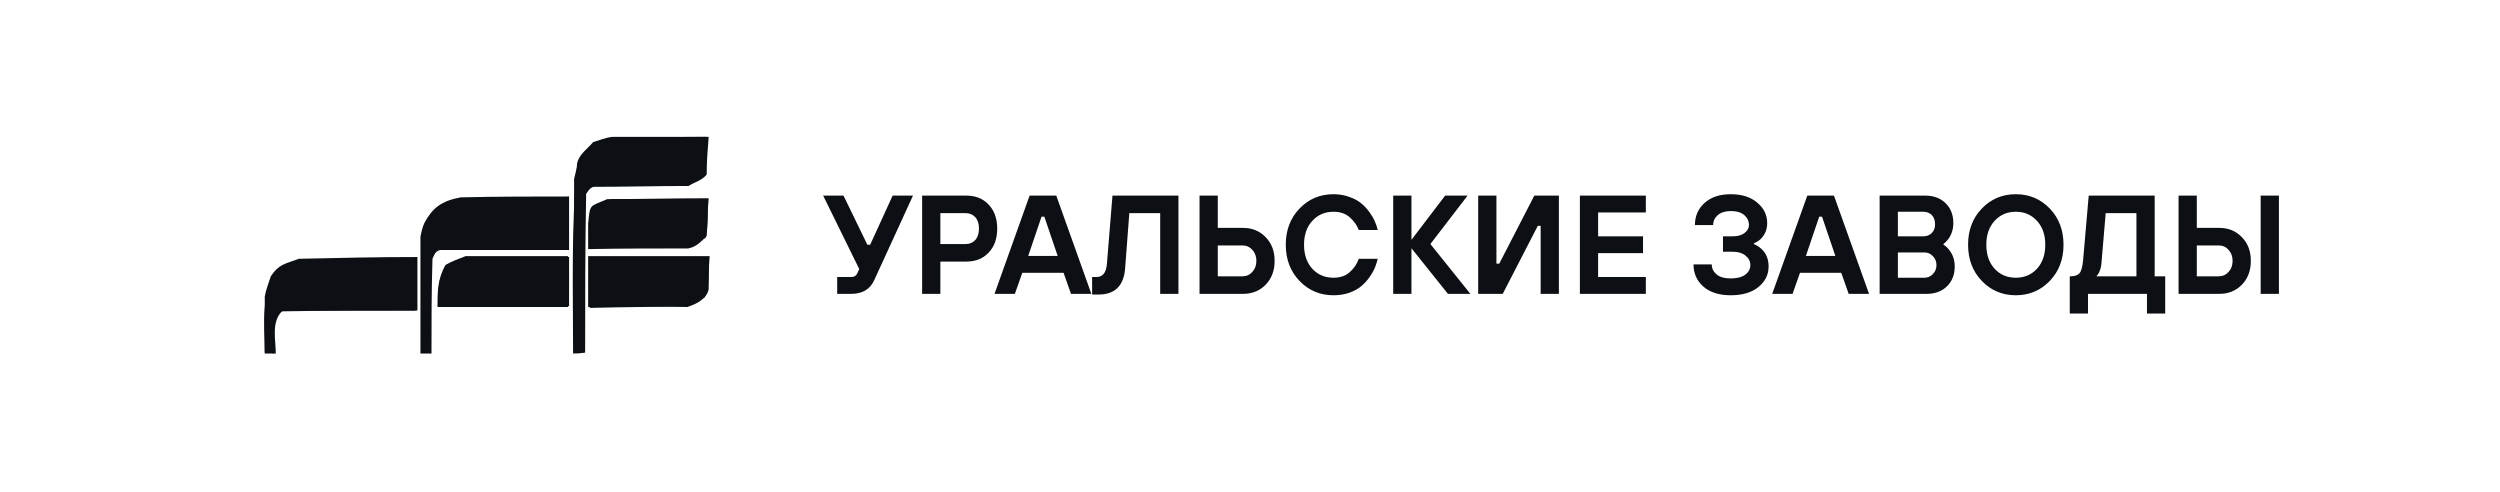
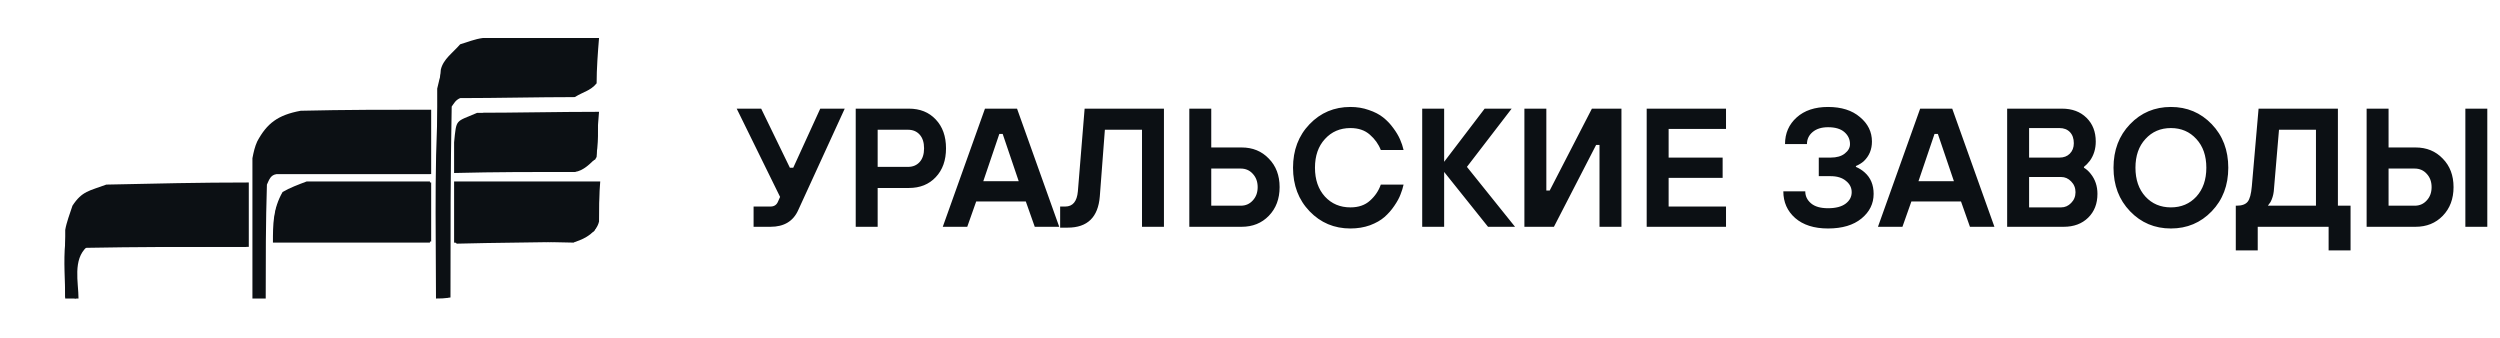
- <svg xmlns="http://www.w3.org/2000/svg" width="285" height="56" viewBox="0 0 285 56" fill="none">
-   <path fill-rule="evenodd" clip-rule="evenodd" d="M30.183 40.3C30.183 38.1 30.183 36 30.183 33.8C30.298 33.1 30.641 32.2 30.87 31.5C31.786 30.1 32.473 30.1 34.076 29.5C38.656 29.4 43.006 29.3 47.586 29.3C47.586 31.3 47.586 33.4 47.586 35.4C42.319 35.4 37.282 35.4 32.244 35.4C30.87 36.6 31.443 38.8 31.443 40.3C30.87 40.3 30.412 40.3 30.183 40.3Z" fill="#0C1014" />
-   <path fill-rule="evenodd" clip-rule="evenodd" d="M49.19 40.2C49.19 40.2 49.19 40.2 49.19 40.3C48.732 40.3 48.388 40.3 47.93 40.3C47.93 35.7 47.93 31.4 47.93 27C48.045 26.4 48.159 25.9 48.388 25.4C49.304 23.7 50.334 22.9 52.51 22.5C56.632 22.4 60.753 22.4 64.875 22.4C64.875 24.4 64.875 26.5 64.875 28.5C59.952 28.5 55.143 28.5 50.22 28.5C49.648 28.6 49.533 29 49.304 29.5C49.19 33.1 49.19 36.6 49.19 40.2Z" fill="#0C1014" />
-   <path d="M95.44 33.5V31.58H97.04C97.392 31.58 97.632 31.42 97.76 31.1L97.952 30.668L93.84 22.3H96.16L98.88 27.9H99.2L101.76 22.3H104.08L99.68 31.9C99.211 32.967 98.331 33.5 97.04 33.5H95.44ZM105.122 33.5V22.3H110.162C111.218 22.3 112.066 22.641 112.706 23.324C113.357 24.007 113.682 24.919 113.682 26.06C113.682 27.201 113.357 28.113 112.706 28.796C112.066 29.479 111.218 29.82 110.162 29.82H107.202V33.5H105.122ZM107.202 27.82H110.082C110.541 27.82 110.909 27.665 111.186 27.356C111.463 27.047 111.602 26.615 111.602 26.06C111.602 25.505 111.463 25.073 111.186 24.764C110.909 24.455 110.541 24.3 110.082 24.3H107.202V27.82ZM113.375 33.5L117.375 22.3H120.415L124.415 33.5H122.095L121.247 31.1H116.543L115.695 33.5H113.375ZM117.215 29.18H120.575L119.055 24.7H118.735L117.215 29.18ZM124.502 33.58V31.58H124.982C125.697 31.58 126.097 31.1 126.182 30.14L126.822 22.3H134.342V33.5H132.262V24.3H128.742L128.262 30.62C128.102 32.593 127.089 33.58 125.222 33.58H124.502ZM138.827 31.5H141.627C142.086 31.5 142.464 31.335 142.763 31.004C143.072 30.673 143.227 30.252 143.227 29.74C143.227 29.228 143.072 28.807 142.763 28.476C142.464 28.145 142.086 27.98 141.627 27.98H138.827V31.5ZM136.747 33.5V22.3H138.827V25.98H141.707C142.752 25.98 143.611 26.332 144.283 27.036C144.966 27.729 145.307 28.631 145.307 29.74C145.307 30.849 144.966 31.756 144.283 32.46C143.611 33.153 142.752 33.5 141.707 33.5H136.747ZM154.899 29.5H157.059C156.995 29.799 156.899 30.108 156.771 30.428C156.654 30.748 156.457 31.111 156.179 31.516C155.913 31.911 155.603 32.263 155.251 32.572C154.899 32.881 154.441 33.143 153.875 33.356C153.31 33.559 152.691 33.66 152.019 33.66C150.483 33.66 149.193 33.116 148.147 32.028C147.102 30.94 146.579 29.564 146.579 27.9C146.579 26.236 147.102 24.86 148.147 23.772C149.193 22.684 150.483 22.14 152.019 22.14C152.649 22.14 153.23 22.236 153.763 22.428C154.307 22.609 154.761 22.844 155.123 23.132C155.486 23.42 155.806 23.756 156.083 24.14C156.361 24.513 156.574 24.871 156.723 25.212C156.873 25.553 156.985 25.889 157.059 26.22H154.899C154.686 25.665 154.339 25.18 153.859 24.764C153.39 24.348 152.777 24.14 152.019 24.14C151.038 24.14 150.233 24.487 149.603 25.18C148.974 25.863 148.659 26.769 148.659 27.9C148.659 29.031 148.974 29.943 149.603 30.636C150.233 31.319 151.038 31.66 152.019 31.66C152.787 31.66 153.406 31.447 153.875 31.02C154.355 30.593 154.697 30.087 154.899 29.5ZM158.825 33.5V22.3H160.905V27.34L164.745 22.3H167.305L163.065 27.82L167.625 33.5H165.065L160.905 28.3V33.5H158.825ZM168.513 33.5V22.3H170.593V30.06H170.913L174.913 22.3H177.713V33.5H175.633V25.74H175.312L171.312 33.5H168.513ZM180.106 33.5V22.3H187.626V24.22H182.186V26.94H187.306V28.86H182.186V31.58H187.626V33.5H180.106ZM193.06 30.14H195.14C195.14 30.588 195.321 30.967 195.684 31.276C196.047 31.585 196.585 31.74 197.3 31.74C198.025 31.74 198.58 31.596 198.964 31.308C199.348 31.02 199.54 30.657 199.54 30.22C199.54 29.793 199.359 29.436 198.996 29.148C198.644 28.849 198.159 28.7 197.54 28.7H196.42V26.94H197.54C198.116 26.94 198.564 26.812 198.884 26.556C199.215 26.3 199.38 26.001 199.38 25.66C199.38 25.212 199.204 24.833 198.852 24.524C198.5 24.215 197.983 24.06 197.3 24.06C196.681 24.06 196.191 24.215 195.828 24.524C195.476 24.823 195.3 25.201 195.3 25.66H193.22C193.22 24.636 193.588 23.793 194.324 23.132C195.06 22.471 196.052 22.14 197.3 22.14C198.569 22.14 199.577 22.46 200.324 23.1C201.081 23.729 201.46 24.503 201.46 25.42C201.46 26.167 201.204 26.785 200.692 27.276C200.489 27.457 200.239 27.612 199.94 27.74V27.82C200.26 27.959 200.537 28.135 200.772 28.348C201.337 28.849 201.62 29.527 201.62 30.38C201.62 31.308 201.236 32.087 200.468 32.716C199.7 33.345 198.644 33.66 197.3 33.66C195.977 33.66 194.937 33.329 194.18 32.668C193.433 32.007 193.06 31.164 193.06 30.14ZM202.031 33.5L206.031 22.3H209.071L213.071 33.5H210.751L209.903 31.1H205.199L204.351 33.5H202.031ZM205.871 29.18H209.231L207.711 24.7H207.391L205.871 29.18ZM214.278 33.5V22.3H219.478C220.438 22.3 221.211 22.588 221.798 23.164C222.385 23.74 222.678 24.492 222.678 25.42C222.678 26.113 222.491 26.721 222.118 27.244C221.926 27.489 221.739 27.681 221.558 27.82V27.9C221.793 28.039 222.006 28.231 222.198 28.476C222.625 29.009 222.838 29.644 222.838 30.38C222.838 31.308 222.545 32.06 221.958 32.636C221.371 33.212 220.598 33.5 219.638 33.5H214.278ZM216.358 26.94H219.238C219.643 26.94 219.969 26.817 220.214 26.572C220.47 26.316 220.598 25.985 220.598 25.58C220.598 25.132 220.475 24.78 220.23 24.524C219.985 24.268 219.654 24.14 219.238 24.14H216.358V26.94ZM216.358 31.66H219.398C219.761 31.66 220.075 31.521 220.342 31.244C220.619 30.967 220.758 30.625 220.758 30.22C220.758 29.815 220.619 29.473 220.342 29.196C220.075 28.919 219.761 28.78 219.398 28.78H216.358V31.66ZM227.385 30.636C228.014 31.319 228.819 31.66 229.801 31.66C230.782 31.66 231.587 31.319 232.217 30.636C232.846 29.943 233.161 29.031 233.161 27.9C233.161 26.769 232.846 25.863 232.217 25.18C231.587 24.487 230.782 24.14 229.801 24.14C228.819 24.14 228.014 24.487 227.385 25.18C226.755 25.863 226.441 26.769 226.441 27.9C226.441 29.031 226.755 29.943 227.385 30.636ZM225.929 23.772C226.974 22.684 228.265 22.14 229.801 22.14C231.337 22.14 232.627 22.684 233.673 23.772C234.718 24.86 235.241 26.236 235.241 27.9C235.241 29.564 234.718 30.94 233.673 32.028C232.627 33.116 231.337 33.66 229.801 33.66C228.265 33.66 226.974 33.116 225.929 32.028C224.883 30.94 224.361 29.564 224.361 27.9C224.361 26.236 224.883 24.86 225.929 23.772ZM235.953 35.74V31.5H236.033C236.524 31.5 236.87 31.377 237.073 31.132C237.276 30.887 237.409 30.396 237.473 29.66L238.113 22.3H245.633V31.5H246.833V35.74H244.753V33.5H238.033V35.74H235.953ZM238.993 31.5H243.553V24.3H240.049L239.553 30.14C239.51 30.503 239.409 30.839 239.249 31.148C239.164 31.276 239.078 31.393 238.993 31.5ZM257.716 33.5V22.3H259.796V33.5H257.716ZM250.436 31.5H252.916C253.375 31.5 253.754 31.335 254.052 31.004C254.362 30.673 254.516 30.252 254.516 29.74C254.516 29.228 254.362 28.807 254.052 28.476C253.754 28.145 253.375 27.98 252.916 27.98H250.436V31.5ZM248.356 33.5V22.3H250.436V25.98H252.996C254.042 25.98 254.9 26.332 255.572 27.036C256.255 27.729 256.596 28.631 256.596 29.74C256.596 30.849 256.255 31.756 255.572 32.46C254.9 33.153 254.042 33.5 252.996 33.5H248.356Z" fill="#0C1014" />
-   <path fill-rule="evenodd" clip-rule="evenodd" d="M65.332 40.3C65.332 33.2 65.103 25.7 65.79 18.6C66.019 17.6 66.935 17 67.622 16.2C68.309 16 68.996 15.7 69.797 15.6C73.347 15.6 77.125 15.6 80.789 15.6C80.674 17 80.56 18.5 80.56 19.9C79.987 20.6 79.3 20.7 78.499 21.2C74.95 21.2 71.171 21.3 67.622 21.3C67.164 21.5 67.05 21.8 66.821 22.1C66.706 28.1 66.706 34.1 66.706 40.2C66.019 40.3 65.79 40.3 65.332 40.3Z" fill="#0C1014" />
-   <path fill-rule="evenodd" clip-rule="evenodd" d="M30.182 40.2C30.182 37.1 29.495 32.8 32.243 30.4C33.044 30 33.846 29.8 34.876 29.6C38.998 29.6 43.12 29.6 47.356 29.6C47.356 31.4 47.356 33.3 47.356 35.4C42.089 35.4 37.051 35.4 31.785 35.5C30.64 36.5 31.212 39 31.212 40.3C30.869 40.2 30.64 40.2 30.182 40.2Z" fill="#0C1014" />
-   <path fill-rule="evenodd" clip-rule="evenodd" d="M48.959 40.2C48.501 40.2 48.272 40.2 48.044 40.2C48.044 35.6 48.044 31.2 48.158 26.8C48.959 24 49.532 23.6 52.509 22.7C56.63 22.7 60.638 22.7 64.759 22.7C64.759 24.5 64.759 26.4 64.759 28.5C59.836 28.5 54.913 28.5 49.875 28.5C49.417 28.6 49.188 28.9 49.074 29.3C48.959 32.8 48.959 36.4 48.959 40.2Z" fill="#0C1014" />
-   <path fill-rule="evenodd" clip-rule="evenodd" d="M65.447 40.2C65.447 33.6 65.447 26.9 65.447 20.4C66.019 17.9 66.363 16.8 69.111 15.8C72.774 15.7 76.667 15.6 80.56 15.6C80.56 17 80.789 19.3 79.758 20.5C79.186 20.6 78.614 20.9 78.385 21.2C74.721 21.2 70.943 21.2 67.393 21.2C66.821 21.4 66.706 21.7 66.477 22.3C66.477 28.3 66.477 34.2 66.477 40.2C66.019 40.2 65.79 40.2 65.447 40.2Z" fill="#0C1014" />
-   <path fill-rule="evenodd" clip-rule="evenodd" d="M67.278 35.1C67.278 35 67.163 35 67.049 35C67.049 33.1 67.049 31.2 67.049 29.2C71.629 29.2 76.208 29.2 80.903 29.2C80.788 30.4 80.788 31.8 80.788 33C80.559 34 79.528 34.6 78.613 34.9C74.834 35 70.942 35 67.278 35.1Z" fill="#0C1014" />
-   <path fill-rule="evenodd" clip-rule="evenodd" d="M49.874 35C49.874 33.3 49.874 31.8 50.79 30.2C51.477 29.8 52.279 29.5 53.08 29.2C57.087 29.2 60.866 29.2 64.758 29.2C64.758 31 64.758 33 64.758 35C59.721 35 54.912 35 49.874 35Z" fill="#0C1014" />
-   <path fill-rule="evenodd" clip-rule="evenodd" d="M49.991 34.9C49.991 32.3 49.762 30.5 52.739 29.5C56.746 29.4 60.753 29.3 64.875 29.3C64.875 31.2 64.875 33.1 64.875 34.9C59.837 34.9 54.914 34.9 49.991 34.9Z" fill="#0C1014" />
-   <path fill-rule="evenodd" clip-rule="evenodd" d="M67.277 34.9C67.277 33.1 67.277 31.2 67.277 29.3C71.628 29.3 76.093 29.3 80.787 29.3C80.787 30.5 80.902 32.9 80.329 33.9C79.642 34.3 79.07 34.6 78.383 35C74.719 34.9 70.941 34.9 67.277 34.9Z" fill="#0C1014" />
-   <path fill-rule="evenodd" clip-rule="evenodd" d="M67.049 25.5C67.278 23.2 67.163 23.6 69.224 22.7C72.888 22.7 76.781 22.6 80.788 22.6C80.674 24 80.559 25.5 80.559 26.9C79.987 27.5 79.3 28.2 78.498 28.3C74.834 28.3 70.942 28.3 67.049 28.4C67.049 27.6 67.049 26.5 67.049 25.5Z" fill="#0C1014" />
-   <path fill-rule="evenodd" clip-rule="evenodd" d="M67.277 25.5C67.277 23.5 67.506 23.3 69.796 22.7C73.345 22.7 76.894 22.7 80.673 22.7C80.673 24 80.787 25.8 80.444 27.1C79.757 27.5 79.07 27.8 78.497 28.3C74.834 28.3 71.055 28.3 67.391 28.3C67.277 27.4 67.277 26.5 67.277 25.5Z" fill="#0C1014" />
+ <svg xmlns="http://www.w3.org/2000/svg" width="237" height="32" viewBox="0 0 237 32" fill="none">
+   <path fill-rule="evenodd" clip-rule="evenodd" d="M6.183 28.3C6.183 26.1 6.183 24 6.183 21.8C6.298 21.1 6.641 20.2 6.87 19.5C7.786 18.1 8.473 18.1 10.076 17.5C14.656 17.4 19.006 17.3 23.586 17.3C23.586 19.3 23.586 21.4 23.586 23.4C18.32 23.4 13.282 23.4 8.244 23.4C6.87 24.6 7.443 26.8 7.443 28.3C6.87 28.3 6.412 28.3 6.183 28.3Z" fill="#0C1014" />
+   <path fill-rule="evenodd" clip-rule="evenodd" d="M25.19 28.2C25.19 28.2 25.19 28.2 25.19 28.3C24.732 28.3 24.388 28.3 23.93 28.3C23.93 23.7 23.93 19.4 23.93 15C24.045 14.4 24.159 13.9 24.388 13.4C25.304 11.7 26.334 10.9 28.51 10.5C32.632 10.4 36.753 10.4 40.875 10.4C40.875 12.4 40.875 14.5 40.875 16.5C35.952 16.5 31.143 16.5 26.22 16.5C25.648 16.6 25.533 17 25.304 17.5C25.19 21.1 25.19 24.6 25.19 28.2Z" fill="#0C1014" />
+   <path d="M71.44 21.5V19.58H73.04C73.392 19.58 73.632 19.42 73.76 19.1L73.952 18.668L69.84 10.3H72.16L74.88 15.9H75.2L77.76 10.3H80.08L75.68 19.9C75.211 20.967 74.331 21.5 73.04 21.5H71.44ZM81.122 21.5V10.3H86.162C87.218 10.3 88.066 10.641 88.706 11.324C89.356 12.007 89.682 12.919 89.682 14.06C89.682 15.201 89.356 16.113 88.706 16.796C88.066 17.479 87.218 17.82 86.162 17.82H83.202V21.5H81.122ZM83.202 15.82H86.082C86.54 15.82 86.909 15.665 87.186 15.356C87.463 15.047 87.602 14.615 87.602 14.06C87.602 13.505 87.463 13.073 87.186 12.764C86.909 12.455 86.54 12.3 86.082 12.3H83.202V15.82ZM89.375 21.5L93.375 10.3H96.415L100.415 21.5H98.095L97.247 19.1H92.543L91.695 21.5H89.375ZM93.215 17.18H96.575L95.055 12.7H94.735L93.215 17.18ZM100.502 21.58V19.58H100.982C101.697 19.58 102.097 19.1 102.182 18.14L102.822 10.3H110.342V21.5H108.262V12.3H104.742L104.262 18.62C104.102 20.593 103.089 21.58 101.222 21.58H100.502ZM114.827 19.5H117.627C118.086 19.5 118.464 19.335 118.763 19.004C119.072 18.673 119.227 18.252 119.227 17.74C119.227 17.228 119.072 16.807 118.763 16.476C118.464 16.145 118.086 15.98 117.627 15.98H114.827V19.5ZM112.747 21.5V10.3H114.827V13.98H117.707C118.752 13.98 119.611 14.332 120.283 15.036C120.966 15.729 121.307 16.631 121.307 17.74C121.307 18.849 120.966 19.756 120.283 20.46C119.611 21.153 118.752 21.5 117.707 21.5H112.747ZM130.899 17.5H133.059C132.995 17.799 132.899 18.108 132.771 18.428C132.654 18.748 132.457 19.111 132.179 19.516C131.913 19.911 131.603 20.263 131.251 20.572C130.899 20.881 130.441 21.143 129.875 21.356C129.31 21.559 128.691 21.66 128.019 21.66C126.483 21.66 125.193 21.116 124.147 20.028C123.102 18.94 122.579 17.564 122.579 15.9C122.579 14.236 123.102 12.86 124.147 11.772C125.193 10.684 126.483 10.14 128.019 10.14C128.649 10.14 129.23 10.236 129.763 10.428C130.307 10.609 130.761 10.844 131.123 11.132C131.486 11.42 131.806 11.756 132.083 12.14C132.361 12.513 132.574 12.871 132.723 13.212C132.873 13.553 132.985 13.889 133.059 14.22H130.899C130.686 13.665 130.339 13.18 129.859 12.764C129.39 12.348 128.777 12.14 128.019 12.14C127.038 12.14 126.233 12.487 125.603 13.18C124.974 13.863 124.659 14.769 124.659 15.9C124.659 17.031 124.974 17.943 125.603 18.636C126.233 19.319 127.038 19.66 128.019 19.66C128.787 19.66 129.406 19.447 129.875 19.02C130.355 18.593 130.697 18.087 130.899 17.5ZM134.825 21.5V10.3H136.905V15.34L140.745 10.3H143.305L139.065 15.82L143.625 21.5H141.065L136.905 16.3V21.5H134.825ZM144.513 21.5V10.3H146.593V18.06H146.913L150.913 10.3H153.713V21.5H151.633V13.74H151.312L147.312 21.5H144.513ZM156.106 21.5V10.3H163.626V12.22H158.186V14.94H163.306V16.86H158.186V19.58H163.626V21.5H156.106ZM169.06 18.14H171.14C171.14 18.588 171.321 18.967 171.684 19.276C172.047 19.585 172.585 19.74 173.3 19.74C174.025 19.74 174.58 19.596 174.964 19.308C175.348 19.02 175.54 18.657 175.54 18.22C175.54 17.793 175.359 17.436 174.996 17.148C174.644 16.849 174.159 16.7 173.54 16.7H172.42V14.94H173.54C174.116 14.94 174.564 14.812 174.884 14.556C175.215 14.3 175.38 14.001 175.38 13.66C175.38 13.212 175.204 12.833 174.852 12.524C174.5 12.215 173.983 12.06 173.3 12.06C172.681 12.06 172.191 12.215 171.828 12.524C171.476 12.823 171.3 13.201 171.3 13.66H169.22C169.22 12.636 169.588 11.793 170.324 11.132C171.06 10.471 172.052 10.14 173.3 10.14C174.569 10.14 175.577 10.46 176.324 11.1C177.081 11.729 177.46 12.503 177.46 13.42C177.46 14.167 177.204 14.785 176.692 15.276C176.489 15.457 176.239 15.612 175.94 15.74V15.82C176.26 15.959 176.537 16.135 176.772 16.348C177.337 16.849 177.62 17.527 177.62 18.38C177.62 19.308 177.236 20.087 176.468 20.716C175.7 21.345 174.644 21.66 173.3 21.66C171.977 21.66 170.937 21.329 170.18 20.668C169.433 20.007 169.06 19.164 169.06 18.14ZM178.031 21.5L182.031 10.3H185.071L189.071 21.5H186.751L185.903 19.1H181.199L180.351 21.5H178.031ZM181.871 17.18H185.231L183.711 12.7H183.391L181.871 17.18ZM190.278 21.5V10.3H195.478C196.438 10.3 197.211 10.588 197.798 11.164C198.385 11.74 198.678 12.492 198.678 13.42C198.678 14.113 198.491 14.721 198.118 15.244C197.926 15.489 197.739 15.681 197.558 15.82V15.9C197.793 16.039 198.006 16.231 198.198 16.476C198.625 17.009 198.838 17.644 198.838 18.38C198.838 19.308 198.545 20.06 197.958 20.636C197.371 21.212 196.598 21.5 195.638 21.5H190.278ZM192.358 14.94H195.238C195.643 14.94 195.969 14.817 196.214 14.572C196.47 14.316 196.598 13.985 196.598 13.58C196.598 13.132 196.475 12.78 196.23 12.524C195.985 12.268 195.654 12.14 195.238 12.14H192.358V14.94ZM192.358 19.66H195.398C195.761 19.66 196.075 19.521 196.342 19.244C196.619 18.967 196.758 18.625 196.758 18.22C196.758 17.815 196.619 17.473 196.342 17.196C196.075 16.919 195.761 16.78 195.398 16.78H192.358V19.66ZM203.385 18.636C204.014 19.319 204.819 19.66 205.801 19.66C206.782 19.66 207.587 19.319 208.217 18.636C208.846 17.943 209.161 17.031 209.161 15.9C209.161 14.769 208.846 13.863 208.217 13.18C207.587 12.487 206.782 12.14 205.801 12.14C204.819 12.14 204.014 12.487 203.385 13.18C202.755 13.863 202.441 14.769 202.441 15.9C202.441 17.031 202.755 17.943 203.385 18.636ZM201.929 11.772C202.974 10.684 204.265 10.14 205.801 10.14C207.337 10.14 208.627 10.684 209.673 11.772C210.718 12.86 211.241 14.236 211.241 15.9C211.241 17.564 210.718 18.94 209.673 20.028C208.627 21.116 207.337 21.66 205.801 21.66C204.265 21.66 202.974 21.116 201.929 20.028C200.883 18.94 200.361 17.564 200.361 15.9C200.361 14.236 200.883 12.86 201.929 11.772ZM211.953 23.74V19.5H212.033C212.524 19.5 212.87 19.377 213.073 19.132C213.276 18.887 213.409 18.396 213.473 17.66L214.113 10.3H221.633V19.5H222.833V23.74H220.753V21.5H214.033V23.74H211.953ZM214.993 19.5H219.553V12.3H216.049L215.553 18.14C215.51 18.503 215.409 18.839 215.249 19.148C215.164 19.276 215.078 19.393 214.993 19.5ZM233.716 21.5V10.3H235.796V21.5H233.716ZM226.436 19.5H228.916C229.375 19.5 229.754 19.335 230.052 19.004C230.362 18.673 230.516 18.252 230.516 17.74C230.516 17.228 230.362 16.807 230.052 16.476C229.754 16.145 229.375 15.98 228.916 15.98H226.436V19.5ZM224.356 21.5V10.3H226.436V13.98H228.996C230.042 13.98 230.9 14.332 231.572 15.036C232.255 15.729 232.596 16.631 232.596 17.74C232.596 18.849 232.255 19.756 231.572 20.46C230.9 21.153 230.042 21.5 228.996 21.5H224.356Z" fill="#0C1014" />
+   <path fill-rule="evenodd" clip-rule="evenodd" d="M41.332 28.3C41.332 21.2 41.103 13.7 41.79 6.6C42.019 5.6 42.935 5 43.622 4.2C44.309 4 44.996 3.7 45.797 3.6C49.347 3.6 53.125 3.6 56.789 3.6C56.674 5 56.56 6.5 56.56 7.9C55.987 8.6 55.3 8.7 54.499 9.2C50.95 9.2 47.171 9.3 43.622 9.3C43.164 9.5 43.05 9.8 42.821 10.1C42.706 16.1 42.706 22.1 42.706 28.2C42.019 28.3 41.79 28.3 41.332 28.3Z" fill="#0C1014" />
+   <path fill-rule="evenodd" clip-rule="evenodd" d="M6.182 28.2C6.182 25.1 5.495 20.8 8.243 18.4C9.044 18 9.846 17.8 10.876 17.6C14.998 17.6 19.119 17.6 23.356 17.6C23.356 19.4 23.356 21.3 23.356 23.4C18.089 23.4 13.051 23.4 7.785 23.5C6.64 24.5 7.212 27 7.212 28.3C6.869 28.2 6.64 28.2 6.182 28.2Z" fill="#0C1014" />
+   <path fill-rule="evenodd" clip-rule="evenodd" d="M24.959 28.2C24.501 28.2 24.272 28.2 24.044 28.2C24.044 23.6 24.044 19.2 24.158 14.8C24.959 12 25.532 11.6 28.509 10.7C32.63 10.7 36.638 10.7 40.759 10.7C40.759 12.5 40.759 14.4 40.759 16.5C35.836 16.5 30.913 16.5 25.875 16.5C25.417 16.6 25.188 16.9 25.074 17.3C24.959 20.8 24.959 24.4 24.959 28.2Z" fill="#0C1014" />
+   <path fill-rule="evenodd" clip-rule="evenodd" d="M41.447 28.2C41.447 21.6 41.447 14.9 41.447 8.4C42.02 5.9 42.363 4.8 45.111 3.8C48.775 3.7 52.667 3.6 56.56 3.6C56.56 5 56.789 7.3 55.759 8.5C55.186 8.6 54.614 8.9 54.385 9.2C50.721 9.2 46.943 9.2 43.393 9.2C42.821 9.4 42.706 9.7 42.477 10.3C42.477 16.3 42.477 22.2 42.477 28.2C42.02 28.2 41.791 28.2 41.447 28.2Z" fill="#0C1014" />
+   <path fill-rule="evenodd" clip-rule="evenodd" d="M43.278 23.1C43.278 23 43.163 23 43.049 23C43.049 21.1 43.049 19.2 43.049 17.2C47.629 17.2 52.208 17.2 56.903 17.2C56.788 18.4 56.788 19.8 56.788 21C56.559 22 55.529 22.6 54.613 22.9C50.834 23 46.942 23 43.278 23.1Z" fill="#0C1014" />
+   <path fill-rule="evenodd" clip-rule="evenodd" d="M25.874 23C25.874 21.3 25.874 19.8 26.79 18.2C27.477 17.8 28.279 17.5 29.08 17.2C33.087 17.2 36.866 17.2 40.758 17.2C40.758 19 40.758 21 40.758 23C35.721 23 30.912 23 25.874 23Z" fill="#0C1014" />
+   <path fill-rule="evenodd" clip-rule="evenodd" d="M25.991 22.9C25.991 20.3 25.762 18.5 28.739 17.5C32.746 17.4 36.753 17.3 40.875 17.3C40.875 19.2 40.875 21.1 40.875 22.9C35.837 22.9 30.914 22.9 25.991 22.9Z" fill="#0C1014" />
+   <path fill-rule="evenodd" clip-rule="evenodd" d="M43.277 22.9C43.277 21.1 43.277 19.2 43.277 17.3C47.628 17.3 52.093 17.3 56.787 17.3C56.787 18.5 56.902 20.9 56.329 21.9C55.642 22.3 55.07 22.6 54.383 23C50.719 22.9 46.941 22.9 43.277 22.9Z" fill="#0C1014" />
+   <path fill-rule="evenodd" clip-rule="evenodd" d="M43.049 13.5C43.278 11.2 43.163 11.6 45.224 10.7C48.888 10.7 52.781 10.6 56.788 10.6C56.673 12 56.559 13.5 56.559 14.9C55.986 15.5 55.3 16.2 54.498 16.3C50.834 16.3 46.942 16.3 43.049 16.4C43.049 15.6 43.049 14.5 43.049 13.5Z" fill="#0C1014" />
+   <path fill-rule="evenodd" clip-rule="evenodd" d="M43.277 13.5C43.277 11.5 43.506 11.3 45.796 10.7C49.345 10.7 52.895 10.7 56.673 10.7C56.673 12 56.787 13.8 56.444 15.1C55.757 15.5 55.07 15.8 54.497 16.3C50.834 16.3 47.055 16.3 43.392 16.3C43.277 15.4 43.277 14.5 43.277 13.5Z" fill="#0C1014" />
</svg>
